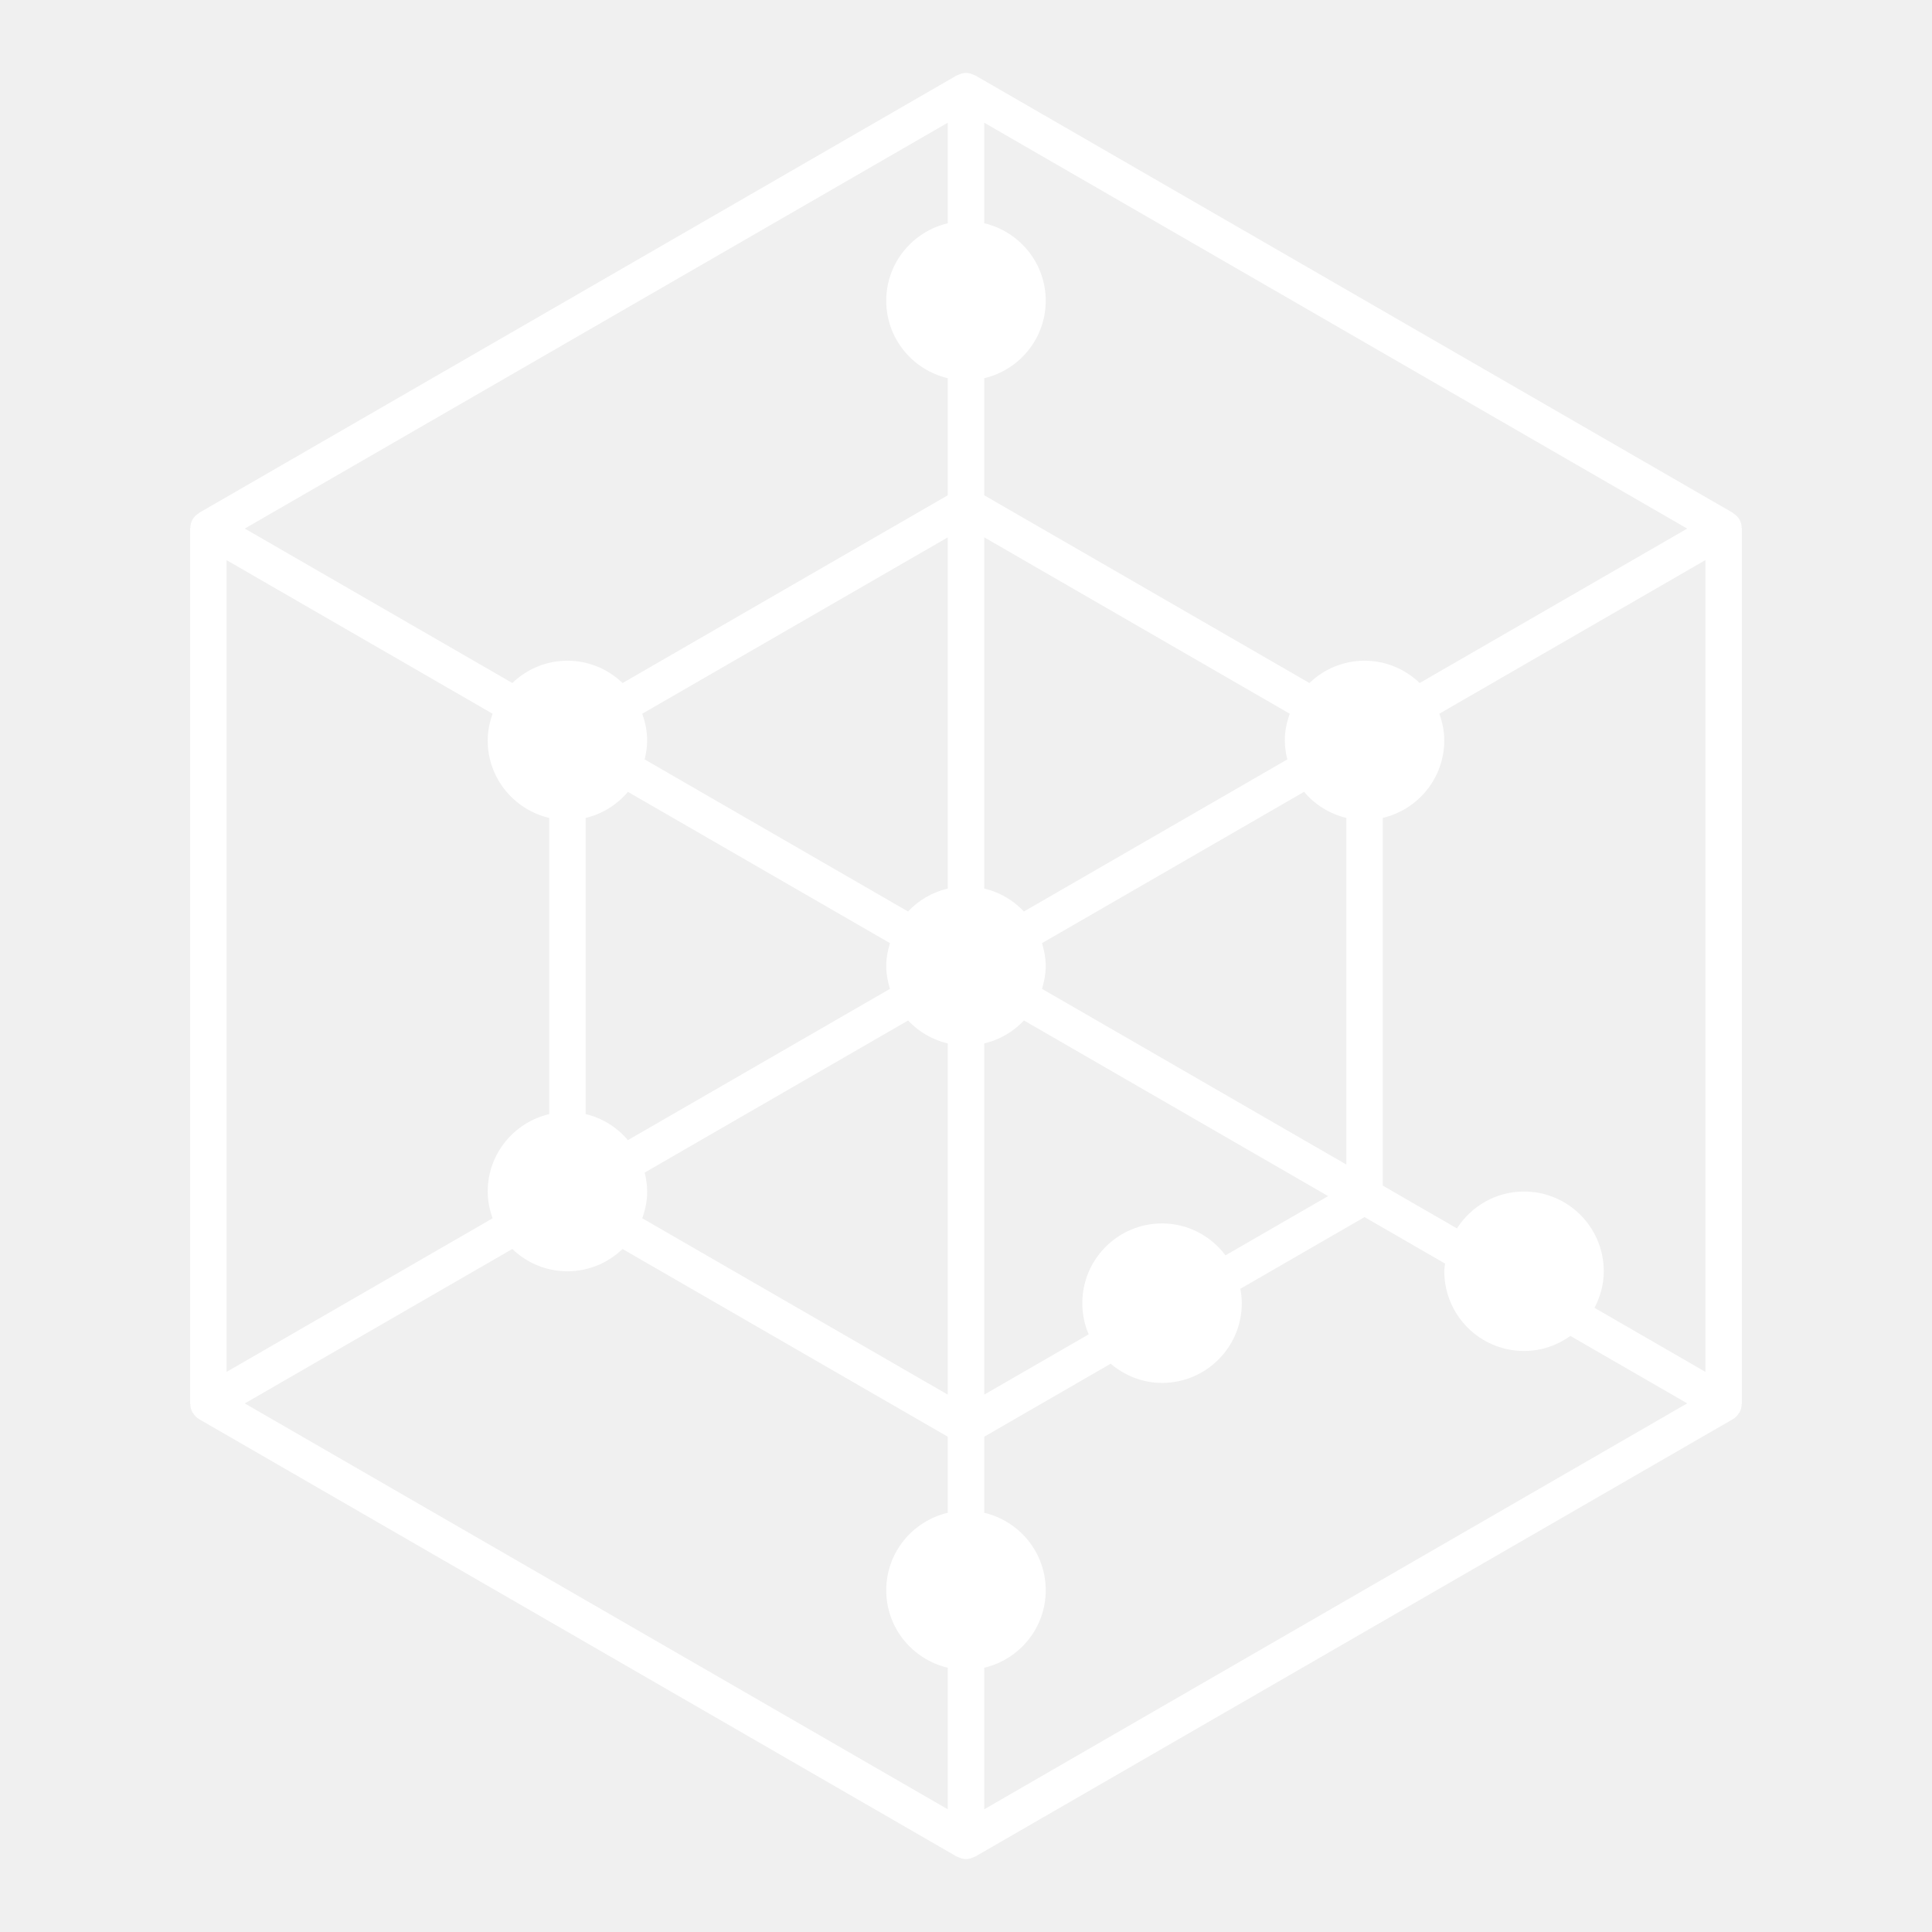
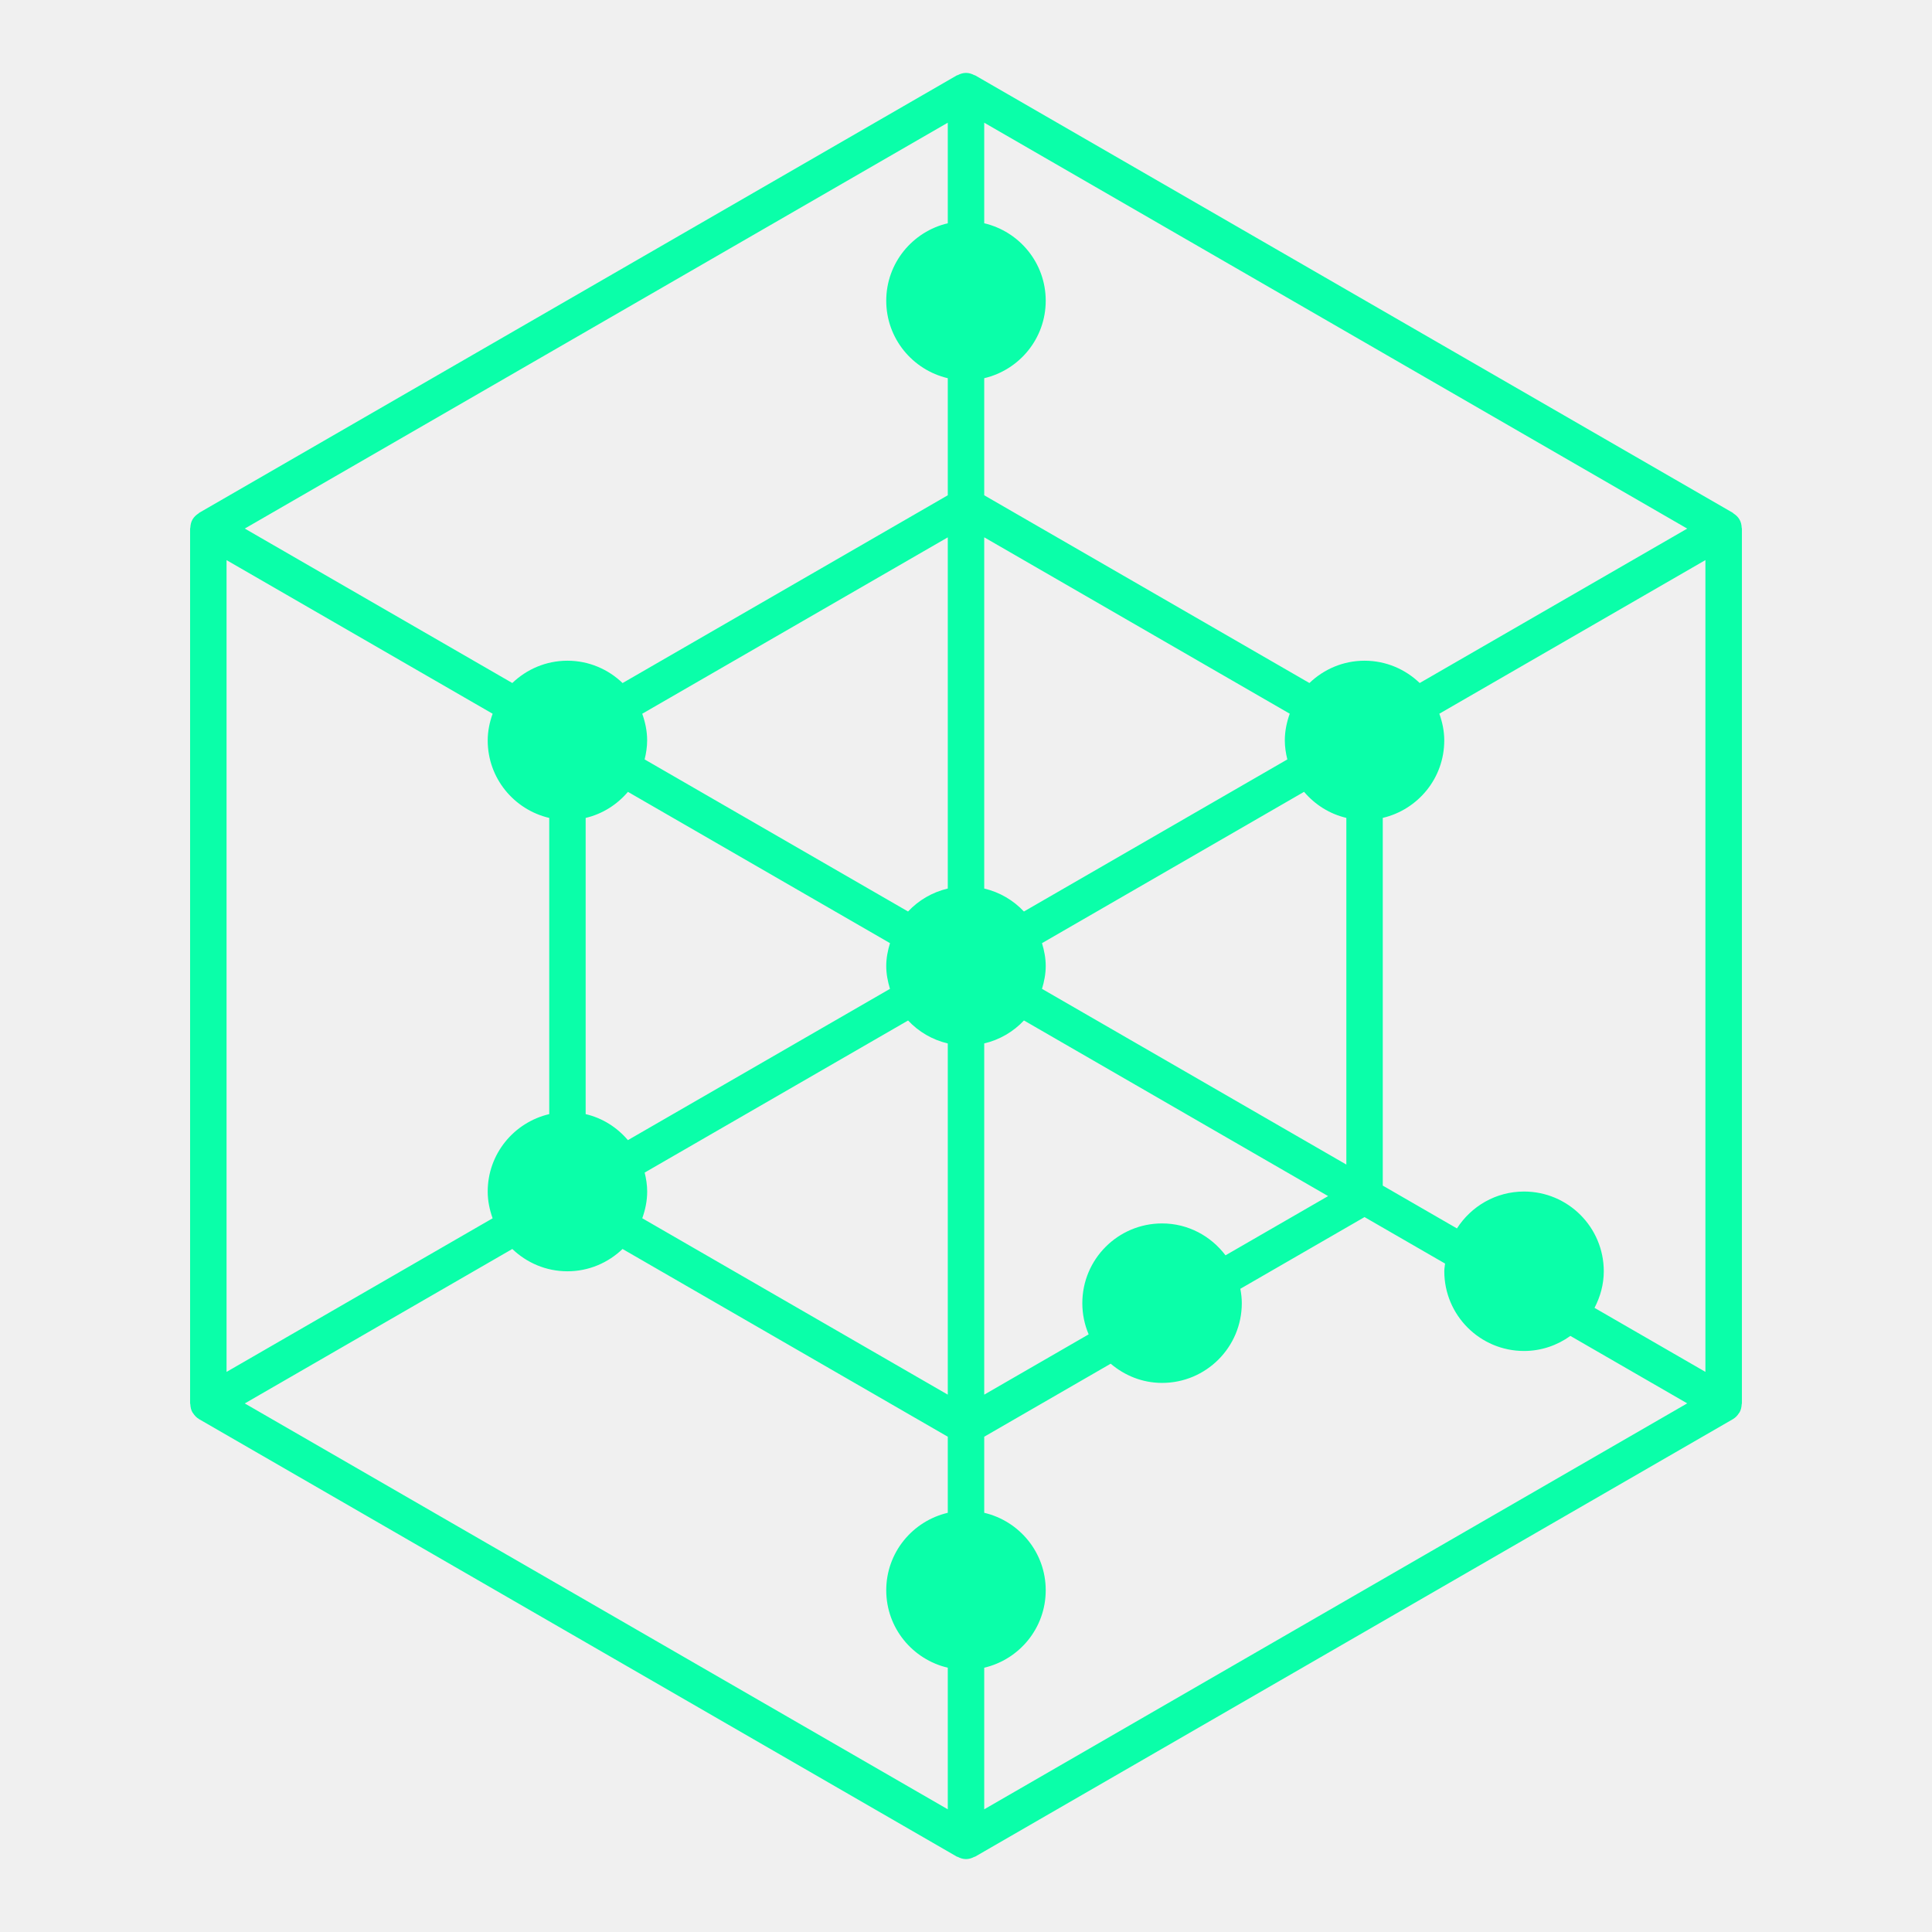
- <svg xmlns="http://www.w3.org/2000/svg" version="1.1" id="Layer_1" x="0px" y="0px" viewBox="0 0 53 53" style="fill:#fff;" xml:space="preserve">
+ <svg xmlns="http://www.w3.org/2000/svg" version="1.1" id="Layer_1" x="0px" y="0px" viewBox="0 0 53 53" fill="#0affa9" xml:space="preserve">
  <g>
    <g>
-       <path d="M47.785,14.5c0-0.008-0.006-0.015-0.006-0.023    c-0.003-0.078-0.019-0.155-0.061-0.227c-0.042-0.072-0.101-0.124-0.166-0.166    c-0.007-0.004-0.01-0.013-0.017-0.017l-20.785-12    c-0.007-0.004-0.015-0.002-0.023-0.006C26.658,2.025,26.583,2,26.5,2    s-0.158,0.025-0.227,0.061C26.265,2.065,26.257,2.063,26.25,2.067l-20.785,12    c-0.007,0.004-0.01,0.012-0.016,0.016C5.383,14.125,5.324,14.178,5.282,14.25    c-0.042,0.072-0.057,0.149-0.061,0.227C5.221,14.485,5.215,14.492,5.215,14.5v24    c0,0.008,0.006,0.015,0.006,0.023c0.003,0.078,0.019,0.155,0.061,0.227    c0.002,0.004,0.007,0.005,0.009,0.009c0.043,0.07,0.101,0.132,0.174,0.174    l0.003,0.002c0.001,0,0.001,0.001,0.002,0.001L26.25,50.933    c0.007,0.004,0.015,0.002,0.023,0.006C26.342,50.975,26.417,51,26.5,51    s0.158-0.025,0.227-0.061c0.007-0.004,0.016-0.002,0.023-0.006l20.78-11.997    c0.001-0,0.001-0.001,0.002-0.001l0.003-0.002    c0.074-0.042,0.131-0.104,0.174-0.174c0.002-0.004,0.007-0.005,0.009-0.009    c0.042-0.072,0.057-0.149,0.061-0.227C47.779,38.515,47.785,38.508,47.785,38.5V14.5z     M6.215,15.366l7.299,4.214c-0.082,0.23-0.135,0.474-0.135,0.733    c0,1.035,0.721,1.898,1.688,2.125v8.125c-0.966,0.227-1.688,1.089-1.688,2.125    c0,0.259,0.053,0.503,0.135,0.733l-7.299,4.214V15.366z M31.879,33.562    c-1.208,0-2.188,0.979-2.188,2.188c0,0.303,0.062,0.592,0.174,0.855L27,38.259v-9.635    c0.425-0.1,0.8-0.322,1.09-0.63l8.344,4.818l-2.815,1.625    C33.22,33.909,32.592,33.562,31.879,33.562z M35.315,20.833l-7.226,4.172    C27.8,24.698,27.425,24.475,27,24.375v-9.635l8.381,4.839    c-0.082,0.23-0.135,0.474-0.135,0.732    C35.246,20.493,35.274,20.666,35.315,20.833z M16.066,30.563v-8.125    c0.462-0.109,0.862-0.365,1.16-0.715l7.189,4.15    C24.354,26.073,24.312,26.281,24.312,26.5s0.042,0.427,0.102,0.627l-7.189,4.15    C16.929,30.928,16.528,30.671,16.066,30.563z M26,24.375    c-0.425,0.1-0.801,0.322-1.09,0.63l-7.226-4.172    c0.041-0.168,0.069-0.341,0.069-0.521c0-0.258-0.053-0.502-0.135-0.732    L26,14.741V24.375z M17.685,32.167l7.226-4.172    C25.199,28.302,25.575,28.525,26,28.625v9.634l-8.381-4.839    c0.082-0.23,0.135-0.474,0.135-0.732C17.754,32.507,17.726,32.334,17.685,32.167    z M28.585,27.127C28.645,26.927,28.687,26.719,28.687,26.5s-0.042-0.427-0.102-0.627    l7.189-4.151c0.297,0.35,0.698,0.606,1.16,0.715v9.51L28.585,27.127z     M38.946,18.737C38.553,18.36,38.022,18.125,37.433,18.125    c-0.588,0-1.119,0.235-1.512,0.612L27,13.587v-3.212    C27.966,10.148,28.687,9.285,28.687,8.25S27.966,6.352,27,6.125V3.366l19.285,11.135    L38.946,18.737z M26,6.125C25.034,6.352,24.312,7.215,24.312,8.25    S25.034,10.148,26,10.375v3.212l-8.921,5.151C16.686,18.36,16.154,18.125,15.566,18.125    c-0.588,0-1.119,0.235-1.512,0.612l-7.339-4.237L26,3.366V6.125z M14.054,34.263    C14.447,34.64,14.978,34.875,15.566,34.875c0.588,0,1.119-0.235,1.512-0.612L26,39.413    v2.087c-0.966,0.227-1.688,1.089-1.688,2.125S25.034,45.523,26,45.75v3.884    L6.715,38.5L14.054,34.263z M27,45.75c0.966-0.227,1.687-1.089,1.687-2.125    S27.966,41.727,27,41.5v-2.087l3.469-2.003    c0.382,0.324,0.869,0.527,1.409,0.527c1.208,0,2.188-0.979,2.188-2.188    c0-0.135-0.016-0.266-0.04-0.394l3.407-1.967l2.209,1.275    c-0.007,0.07-0.021,0.138-0.021,0.21c0,1.208,0.979,2.188,2.188,2.188    c0.476,0,0.912-0.156,1.271-0.413l3.205,1.85L27,49.634V45.75z M43.742,35.878    c0.157-0.302,0.254-0.639,0.254-1.003c0-1.208-0.979-2.188-2.188-2.188    c-0.774,0-1.451,0.405-1.84,1.012l-2.035-1.175V22.437    c0.966-0.227,1.687-1.089,1.687-2.125c0-0.258-0.053-0.503-0.135-0.733    l7.299-4.214v22.269L43.742,35.878z" />
+       <path d="M47.785,14.5c0-0.008-0.006-0.015-0.006-0.023    c-0.003-0.078-0.019-0.155-0.061-0.227c-0.042-0.072-0.101-0.124-0.166-0.166    c-0.007-0.004-0.01-0.013-0.017-0.017l-20.785-12    c-0.007-0.004-0.015-0.002-0.023-0.006C26.658,2.025,26.583,2,26.5,2    s-0.158,0.025-0.227,0.061C26.265,2.065,26.257,2.063,26.25,2.067l-20.785,12    c-0.007,0.004-0.01,0.012-0.016,0.016C5.383,14.125,5.324,14.178,5.282,14.25    c-0.042,0.072-0.057,0.149-0.061,0.227C5.221,14.485,5.215,14.492,5.215,14.5v24    c0,0.008,0.006,0.015,0.006,0.023c0.003,0.078,0.019,0.155,0.061,0.227    c0.002,0.004,0.007,0.005,0.009,0.009c0.043,0.07,0.101,0.132,0.174,0.174    l0.003,0.002c0.001,0,0.001,0.001,0.002,0.001L26.25,50.933    c0.007,0.004,0.015,0.002,0.023,0.006C26.342,50.975,26.417,51,26.5,51    s0.158-0.025,0.227-0.061c0.007-0.004,0.016-0.002,0.023-0.006l20.78-11.997    c0.001-0,0.001-0.001,0.002-0.001l0.003-0.002    c0.074-0.042,0.131-0.104,0.174-0.174c0.002-0.004,0.007-0.005,0.009-0.009    c0.042-0.072,0.057-0.149,0.061-0.227C47.779,38.515,47.785,38.508,47.785,38.5V14.5z    M6.215,15.366l7.299,4.214c-0.082,0.23-0.135,0.474-0.135,0.733    c0,1.035,0.721,1.898,1.688,2.125v8.125c-0.966,0.227-1.688,1.089-1.688,2.125    c0,0.259,0.053,0.503,0.135,0.733l-7.299,4.214V15.366z M31.879,33.562    c-1.208,0-2.188,0.979-2.188,2.188c0,0.303,0.062,0.592,0.174,0.855L27,38.259v-9.635    c0.425-0.1,0.8-0.322,1.09-0.63l8.344,4.818l-2.815,1.625    C33.22,33.909,32.592,33.562,31.879,33.562z M35.315,20.833l-7.226,4.172    C27.8,24.698,27.425,24.475,27,24.375v-9.635l8.381,4.839    c-0.082,0.23-0.135,0.474-0.135,0.732    C35.246,20.493,35.274,20.666,35.315,20.833z M16.066,30.563v-8.125    c0.462-0.109,0.862-0.365,1.16-0.715l7.189,4.15    C24.354,26.073,24.312,26.281,24.312,26.5s0.042,0.427,0.102,0.627l-7.189,4.15    C16.929,30.928,16.528,30.671,16.066,30.563z M26,24.375    c-0.425,0.1-0.801,0.322-1.09,0.63l-7.226-4.172    c0.041-0.168,0.069-0.341,0.069-0.521c0-0.258-0.053-0.502-0.135-0.732    L26,14.741V24.375z M17.685,32.167l7.226-4.172    C25.199,28.302,25.575,28.525,26,28.625v9.634l-8.381-4.839    c0.082-0.23,0.135-0.474,0.135-0.732C17.754,32.507,17.726,32.334,17.685,32.167    z M28.585,27.127C28.645,26.927,28.687,26.719,28.687,26.5s-0.042-0.427-0.102-0.627    l7.189-4.151c0.297,0.35,0.698,0.606,1.16,0.715v9.51L28.585,27.127z     M38.946,18.737C38.553,18.36,38.022,18.125,37.433,18.125    c-0.588,0-1.119,0.235-1.512,0.612L27,13.587v-3.212    C27.966,10.148,28.687,9.285,28.687,8.25S27.966,6.352,27,6.125V3.366l19.285,11.135    L38.946,18.737z M26,6.125C25.034,6.352,24.312,7.215,24.312,8.25    S25.034,10.148,26,10.375v3.212l-8.921,5.151C16.686,18.36,16.154,18.125,15.566,18.125    c-0.588,0-1.119,0.235-1.512,0.612l-7.339-4.237L26,3.366V6.125z M14.054,34.263    C14.447,34.64,14.978,34.875,15.566,34.875c0.588,0,1.119-0.235,1.512-0.612L26,39.413    v2.087c-0.966,0.227-1.688,1.089-1.688,2.125S25.034,45.523,26,45.75v3.884    L6.715,38.5L14.054,34.263z M27,45.75c0.966-0.227,1.687-1.089,1.687-2.125    S27.966,41.727,27,41.5v-2.087l3.469-2.003    c0.382,0.324,0.869,0.527,1.409,0.527c1.208,0,2.188-0.979,2.188-2.188    c0-0.135-0.016-0.266-0.04-0.394l3.407-1.967l2.209,1.275    c-0.007,0.07-0.021,0.138-0.021,0.21c0,1.208,0.979,2.188,2.188,2.188    c0.476,0,0.912-0.156,1.271-0.413l3.205,1.85L27,49.634V45.75z M43.742,35.878    c0.157-0.302,0.254-0.639,0.254-1.003c0-1.208-0.979-2.188-2.188-2.188    c-0.774,0-1.451,0.405-1.84,1.012l-2.035-1.175V22.437    c0.966-0.227,1.687-1.089,1.687-2.125c0-0.258-0.053-0.503-0.135-0.733    l7.299-4.214v22.269L43.742,35.878z" />
    </g>
  </g>
</svg>
